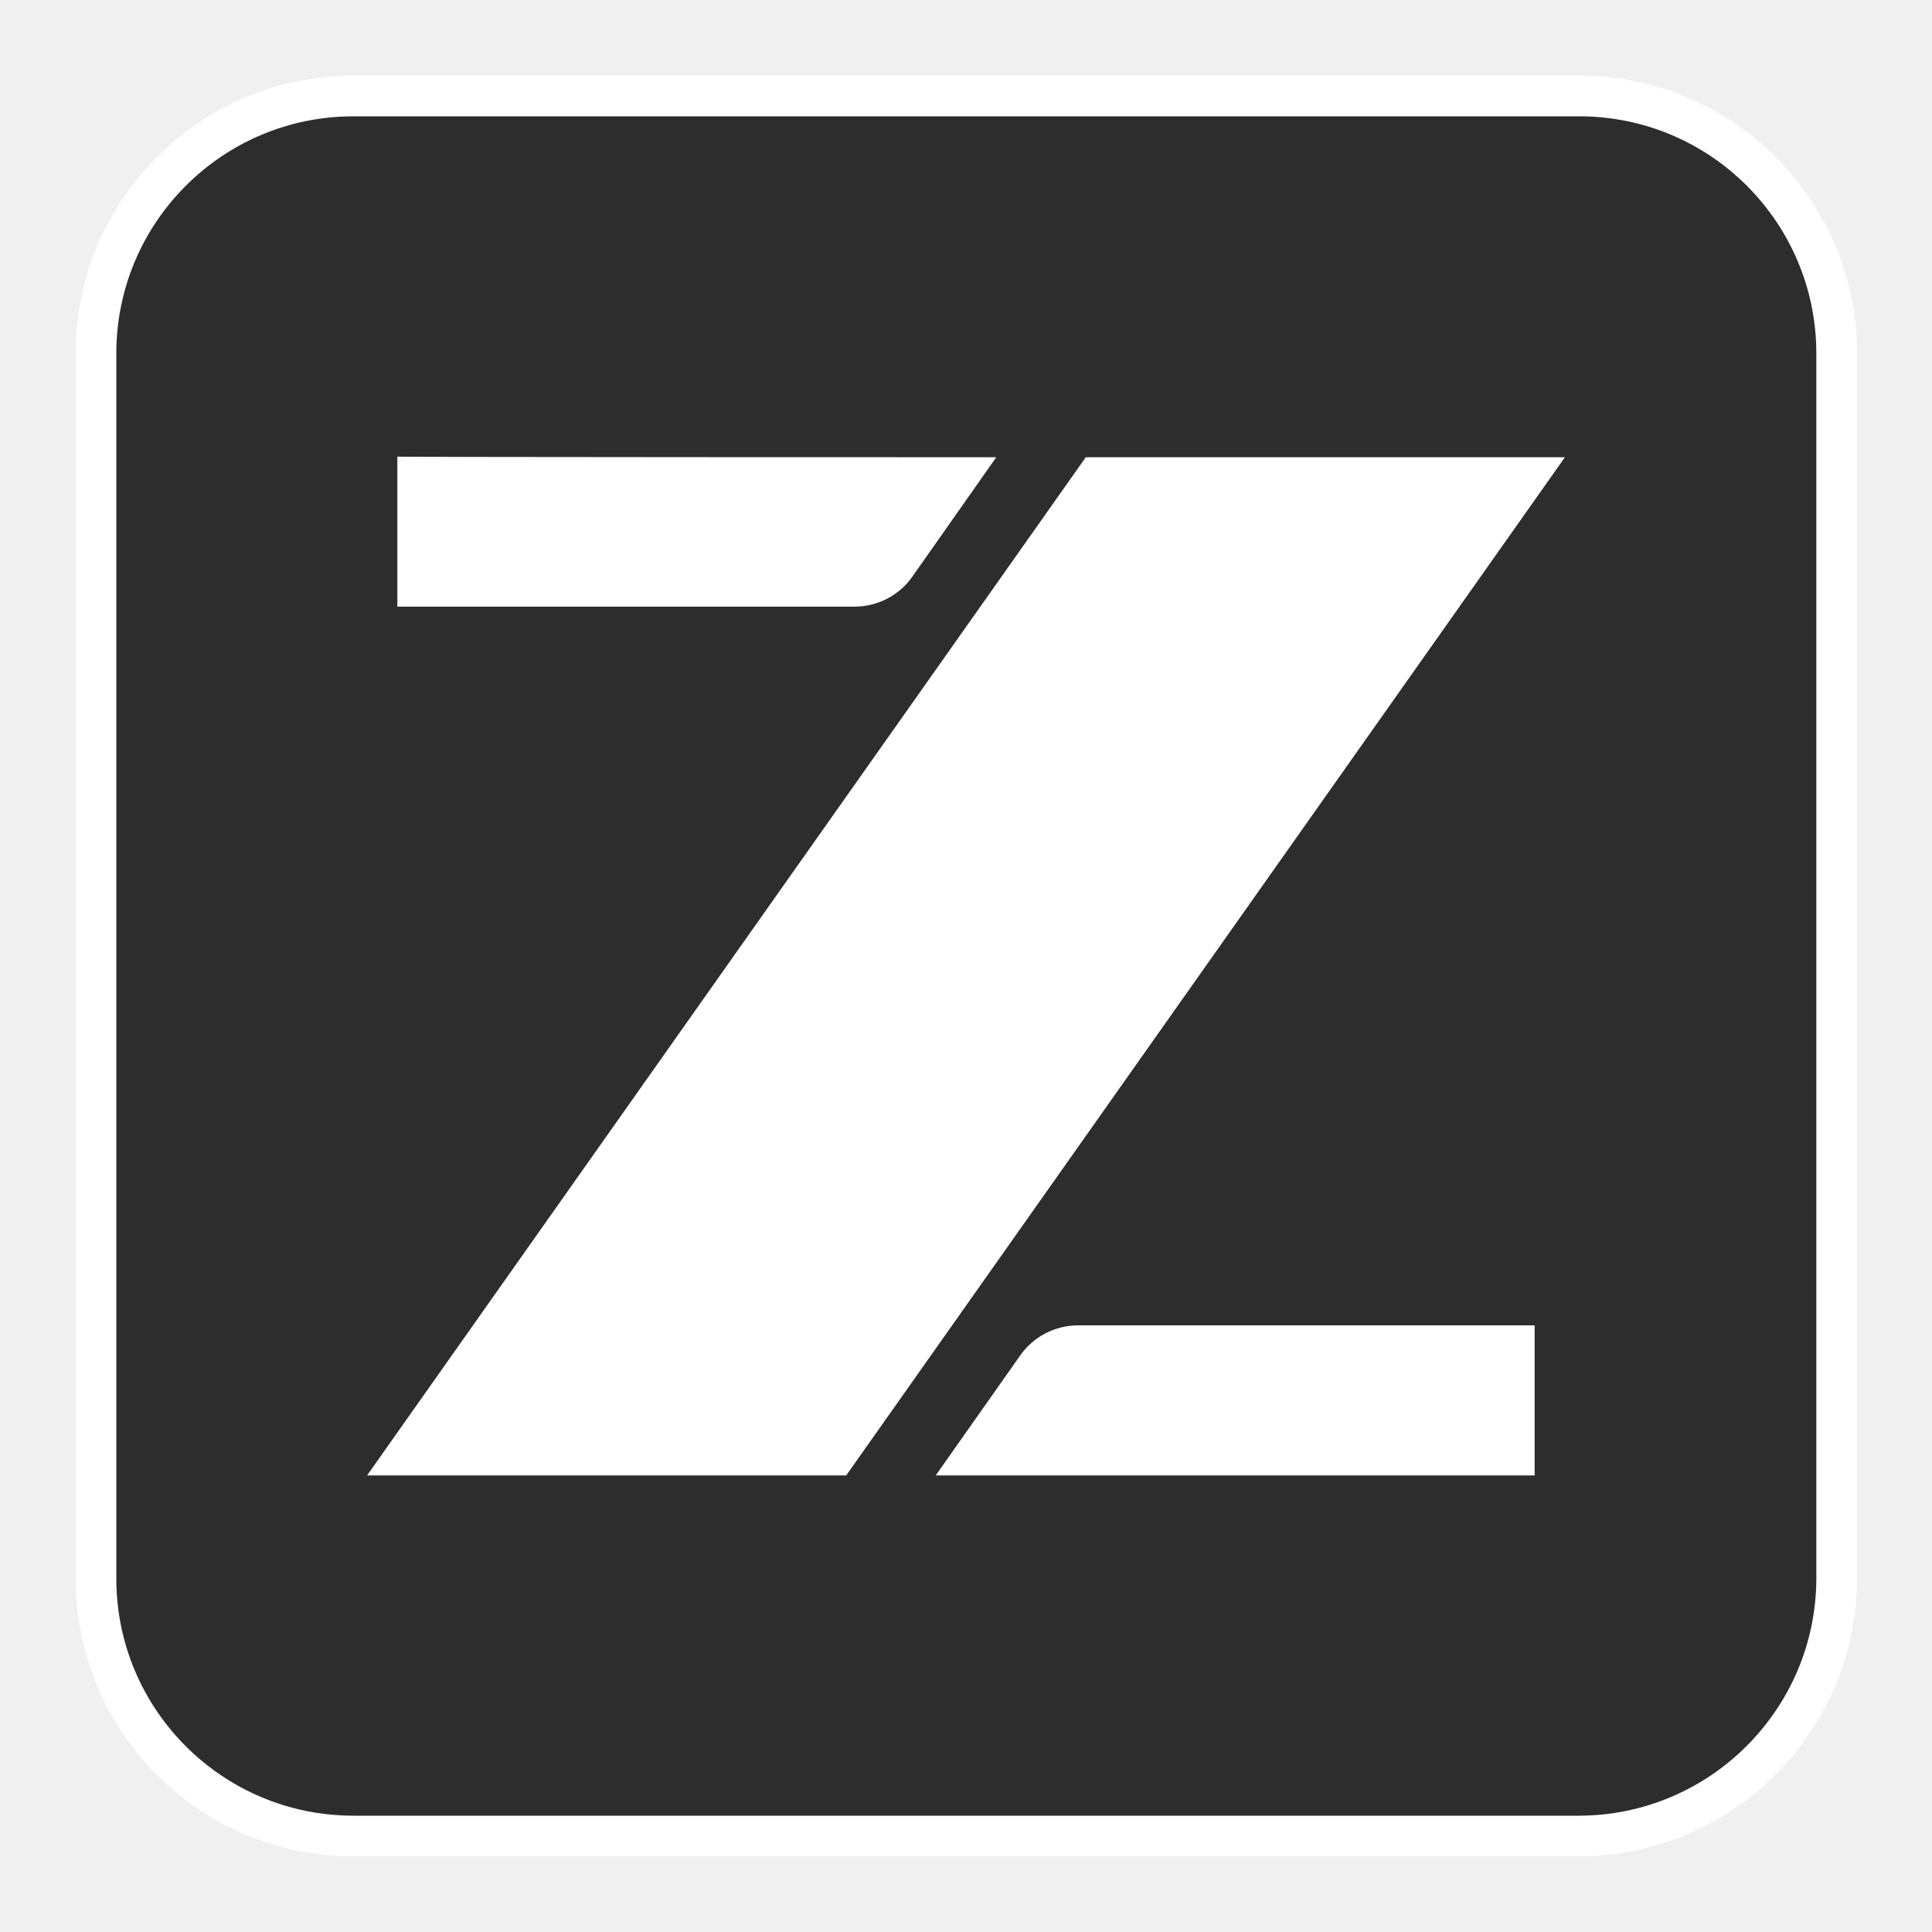
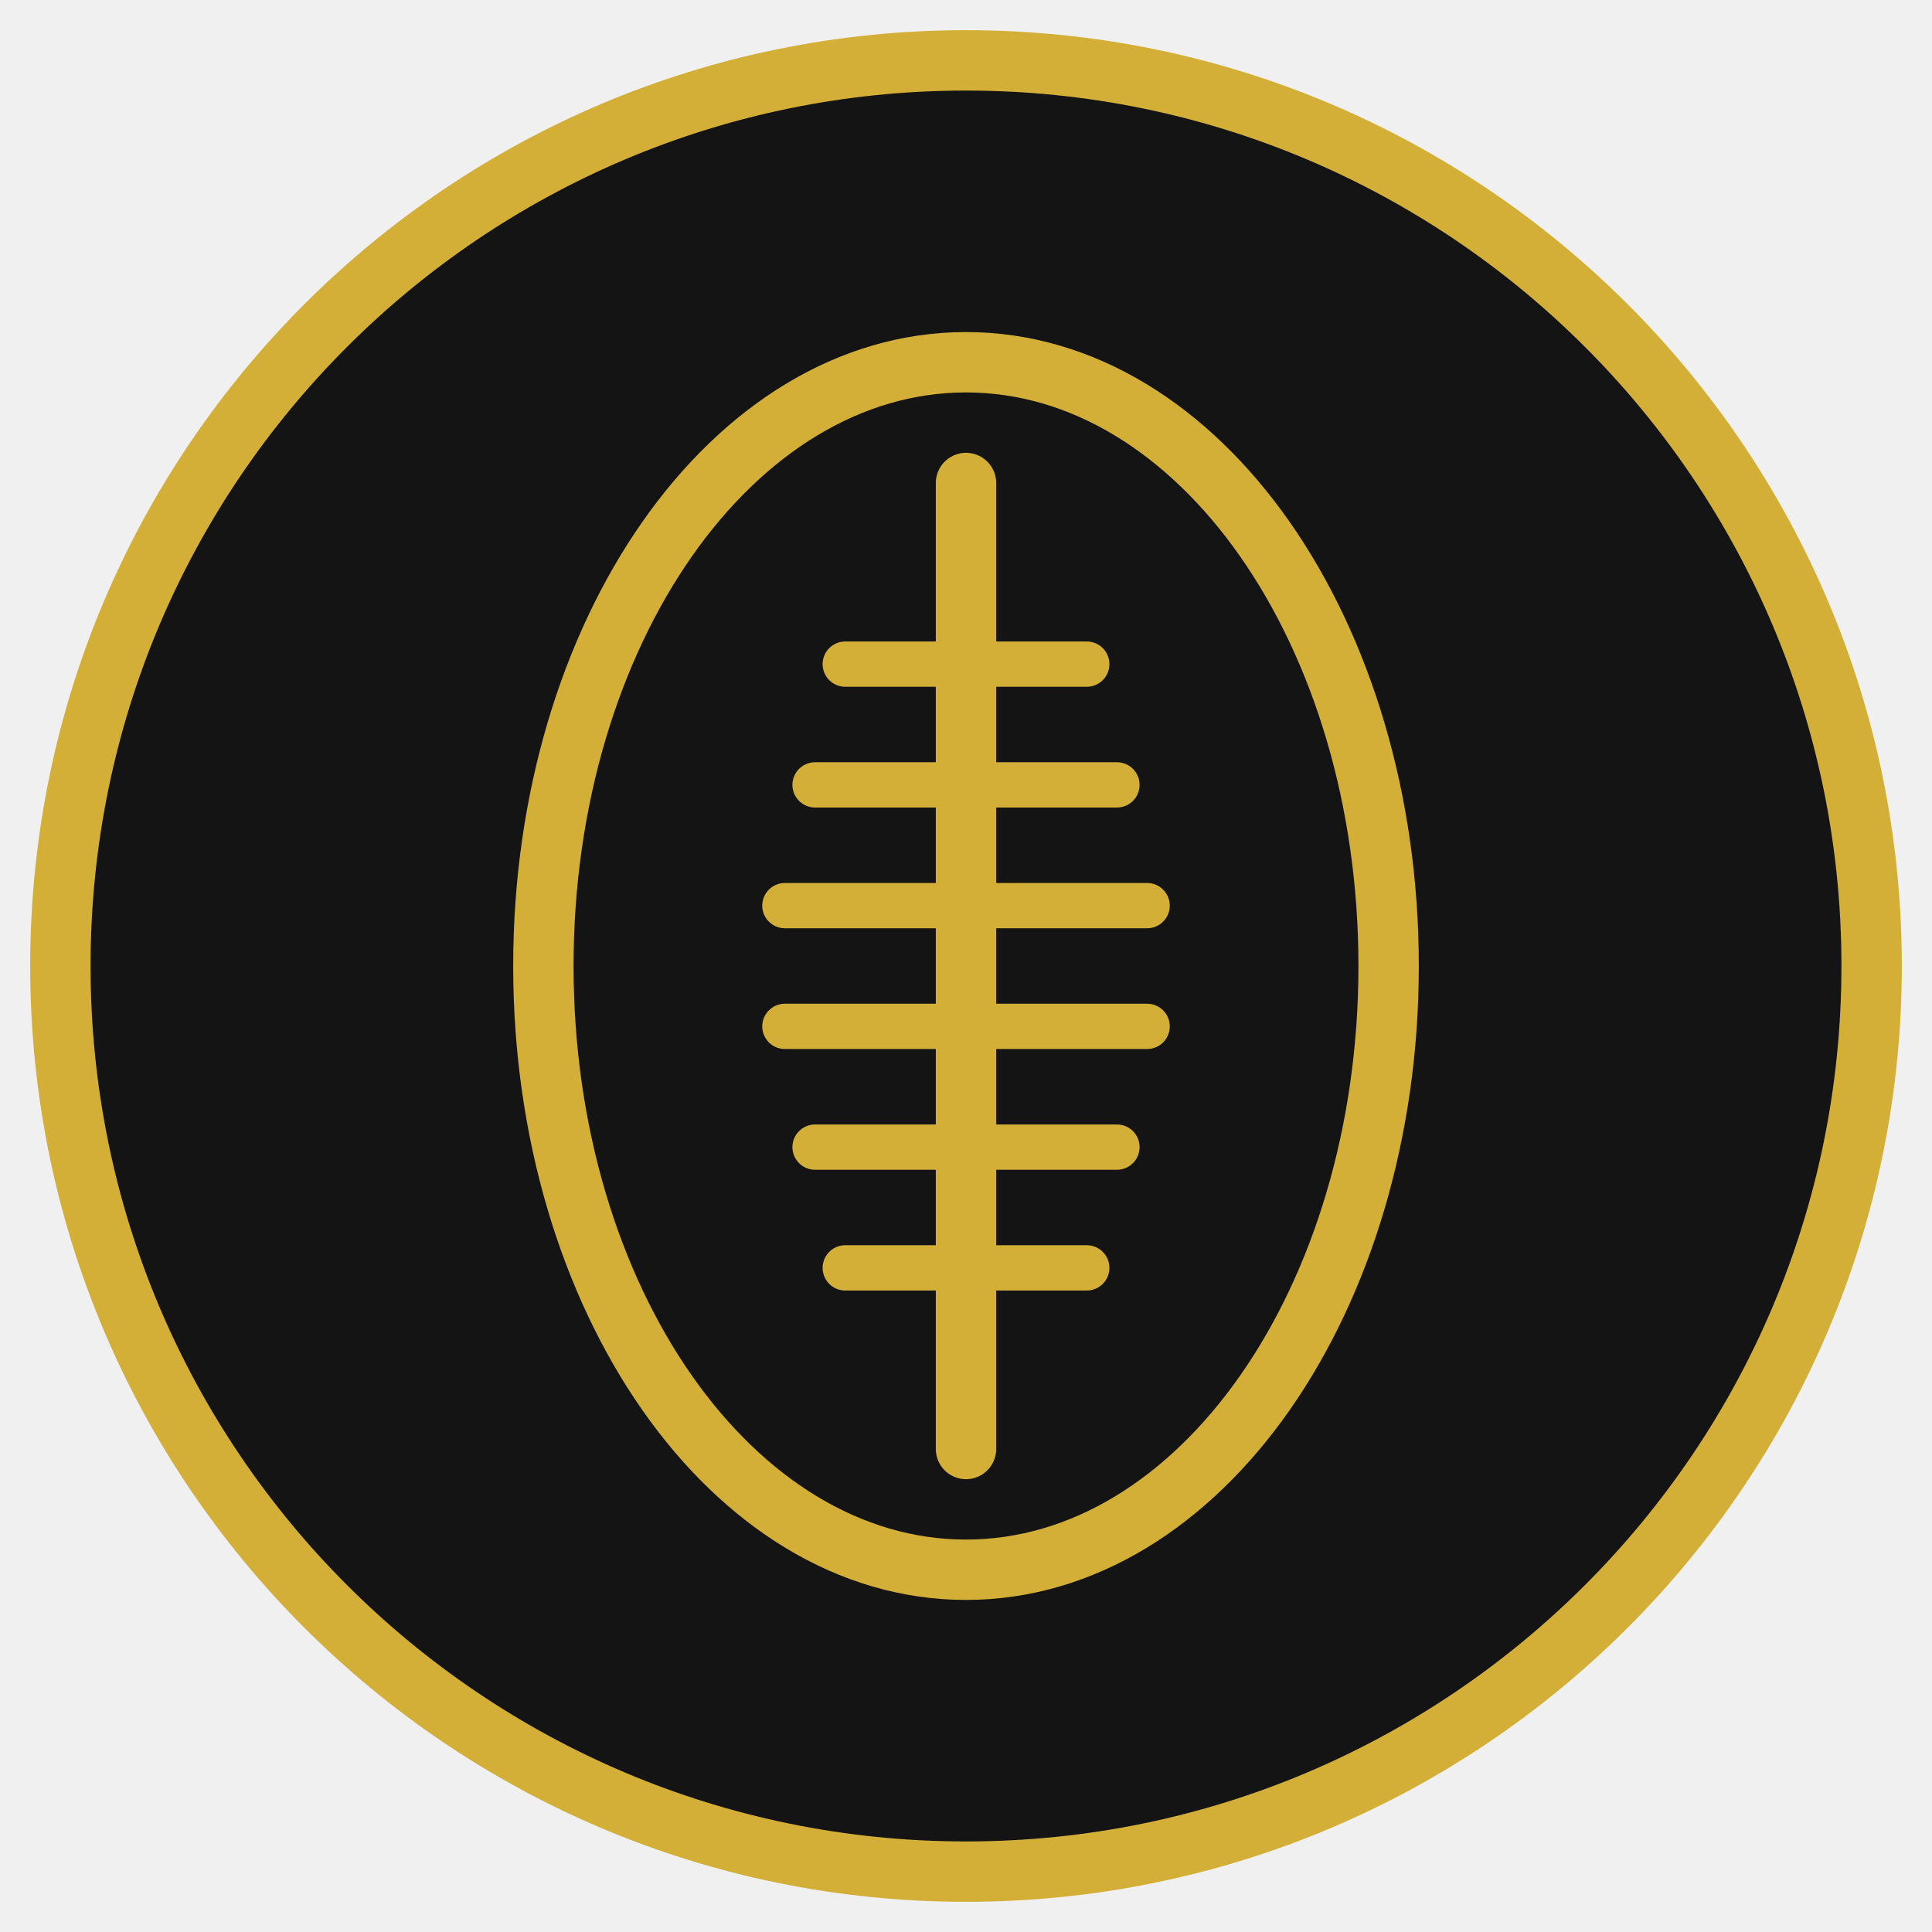
- <svg xmlns="http://www.w3.org/2000/svg" version="1.1" x="0px" y="0px" viewBox="0 0 30 30" style="enable-background:new 0 0 30 30;" xml:space="preserve">
-   <defs>
-     <style type="text/css">
-     .st194{fill:#2D2D2D;stroke:#FFFFFF;stroke-width:0.632;stroke-miterlimit:10;}
-     .st23{fill:#FFFFFF;}
- 
-     .z-breathe {
-       animation: breathe 2.5s ease-in-out infinite;
-     }
- 
-     @keyframes breathe {
-       0%, 100% { opacity: 0.7; }
-       50% { opacity: 1; }
-     }
-   </style>
-   </defs>
-   <g>
-     <path class="st194" d="M24.51,28.51H5.49c-2.21,0-4-1.79-4-4V5.49c0-2.21,1.79-4,4-4h19.03c2.21,0,4,1.79,4,4v19.03     C28.51,26.72,26.72,28.51,24.51,28.51z" />
-     <g class="z-breathe">
-       <path class="st23" d="M15.47,7.1l-1.3,1.85c-0.2,0.29-0.54,0.47-0.9,0.47h-7.1V7.09C6.16,7.1,15.47,7.1,15.47,7.1z" />
-       <polygon class="st23" points="24.3,7.1 13.14,22.91 5.7,22.91 16.86,7.1" />
-       <path class="st23" d="M14.53,22.91l1.31-1.86c0.2-0.29,0.54-0.47,0.9-0.47h7.09v2.33H14.53z" />
-     </g>
+ <svg xmlns="http://www.w3.org/2000/svg" viewBox="0 0 64 64" fill="none">
+   <circle cx="32" cy="32" r="30" fill="#141414" stroke="#D4AF37" stroke-width="2" />
+   <g fill="#D4AF37" stroke="#D4AF37" stroke-linecap="round" stroke-linejoin="round">
+     <ellipse cx="32" cy="32" rx="14" ry="20" fill="none" stroke-width="2" />
+     <path d="M32 16 V48" stroke-width="2" />
+     <path d="M28 22 H36" stroke-width="1.5" />
+     <path d="M27 26 H37" stroke-width="1.5" />
+     <path d="M26 30 H38" stroke-width="1.5" />
+     <path d="M26 34 H38" stroke-width="1.5" />
+     <path d="M27 38 H37" stroke-width="1.5" />
+     <path d="M28 42 H36" stroke-width="1.5" />
  </g>
</svg>
